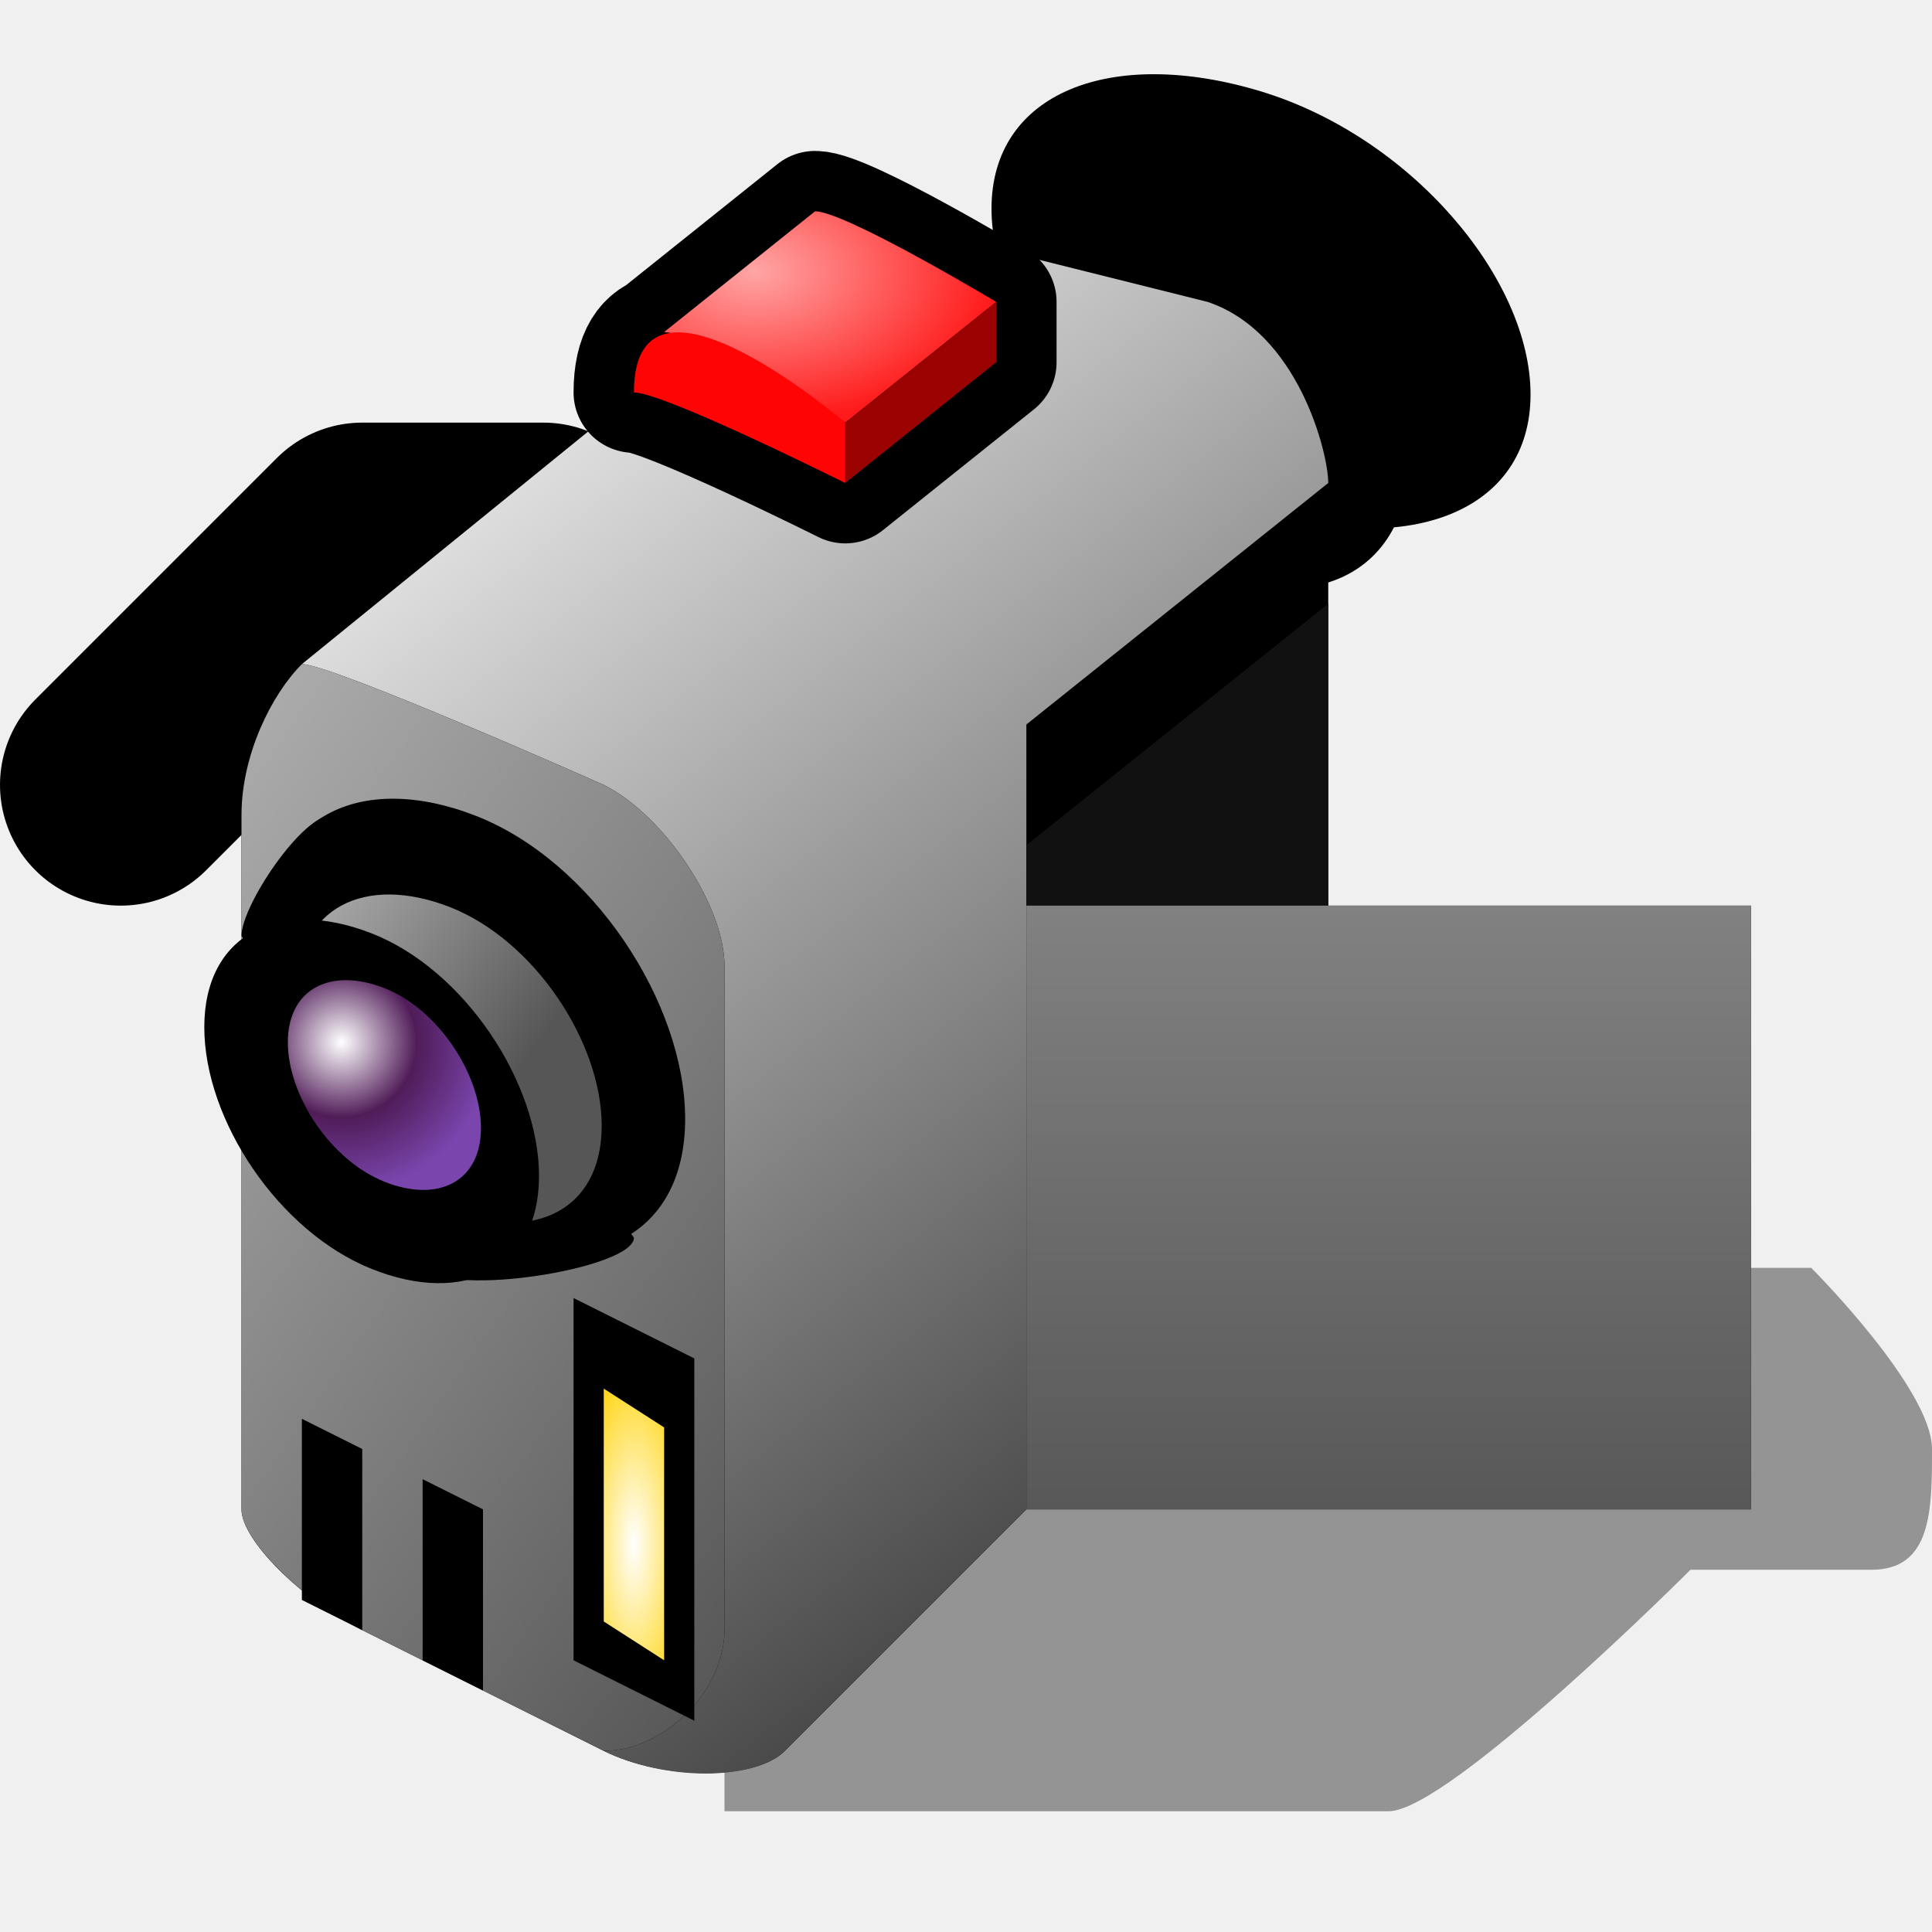
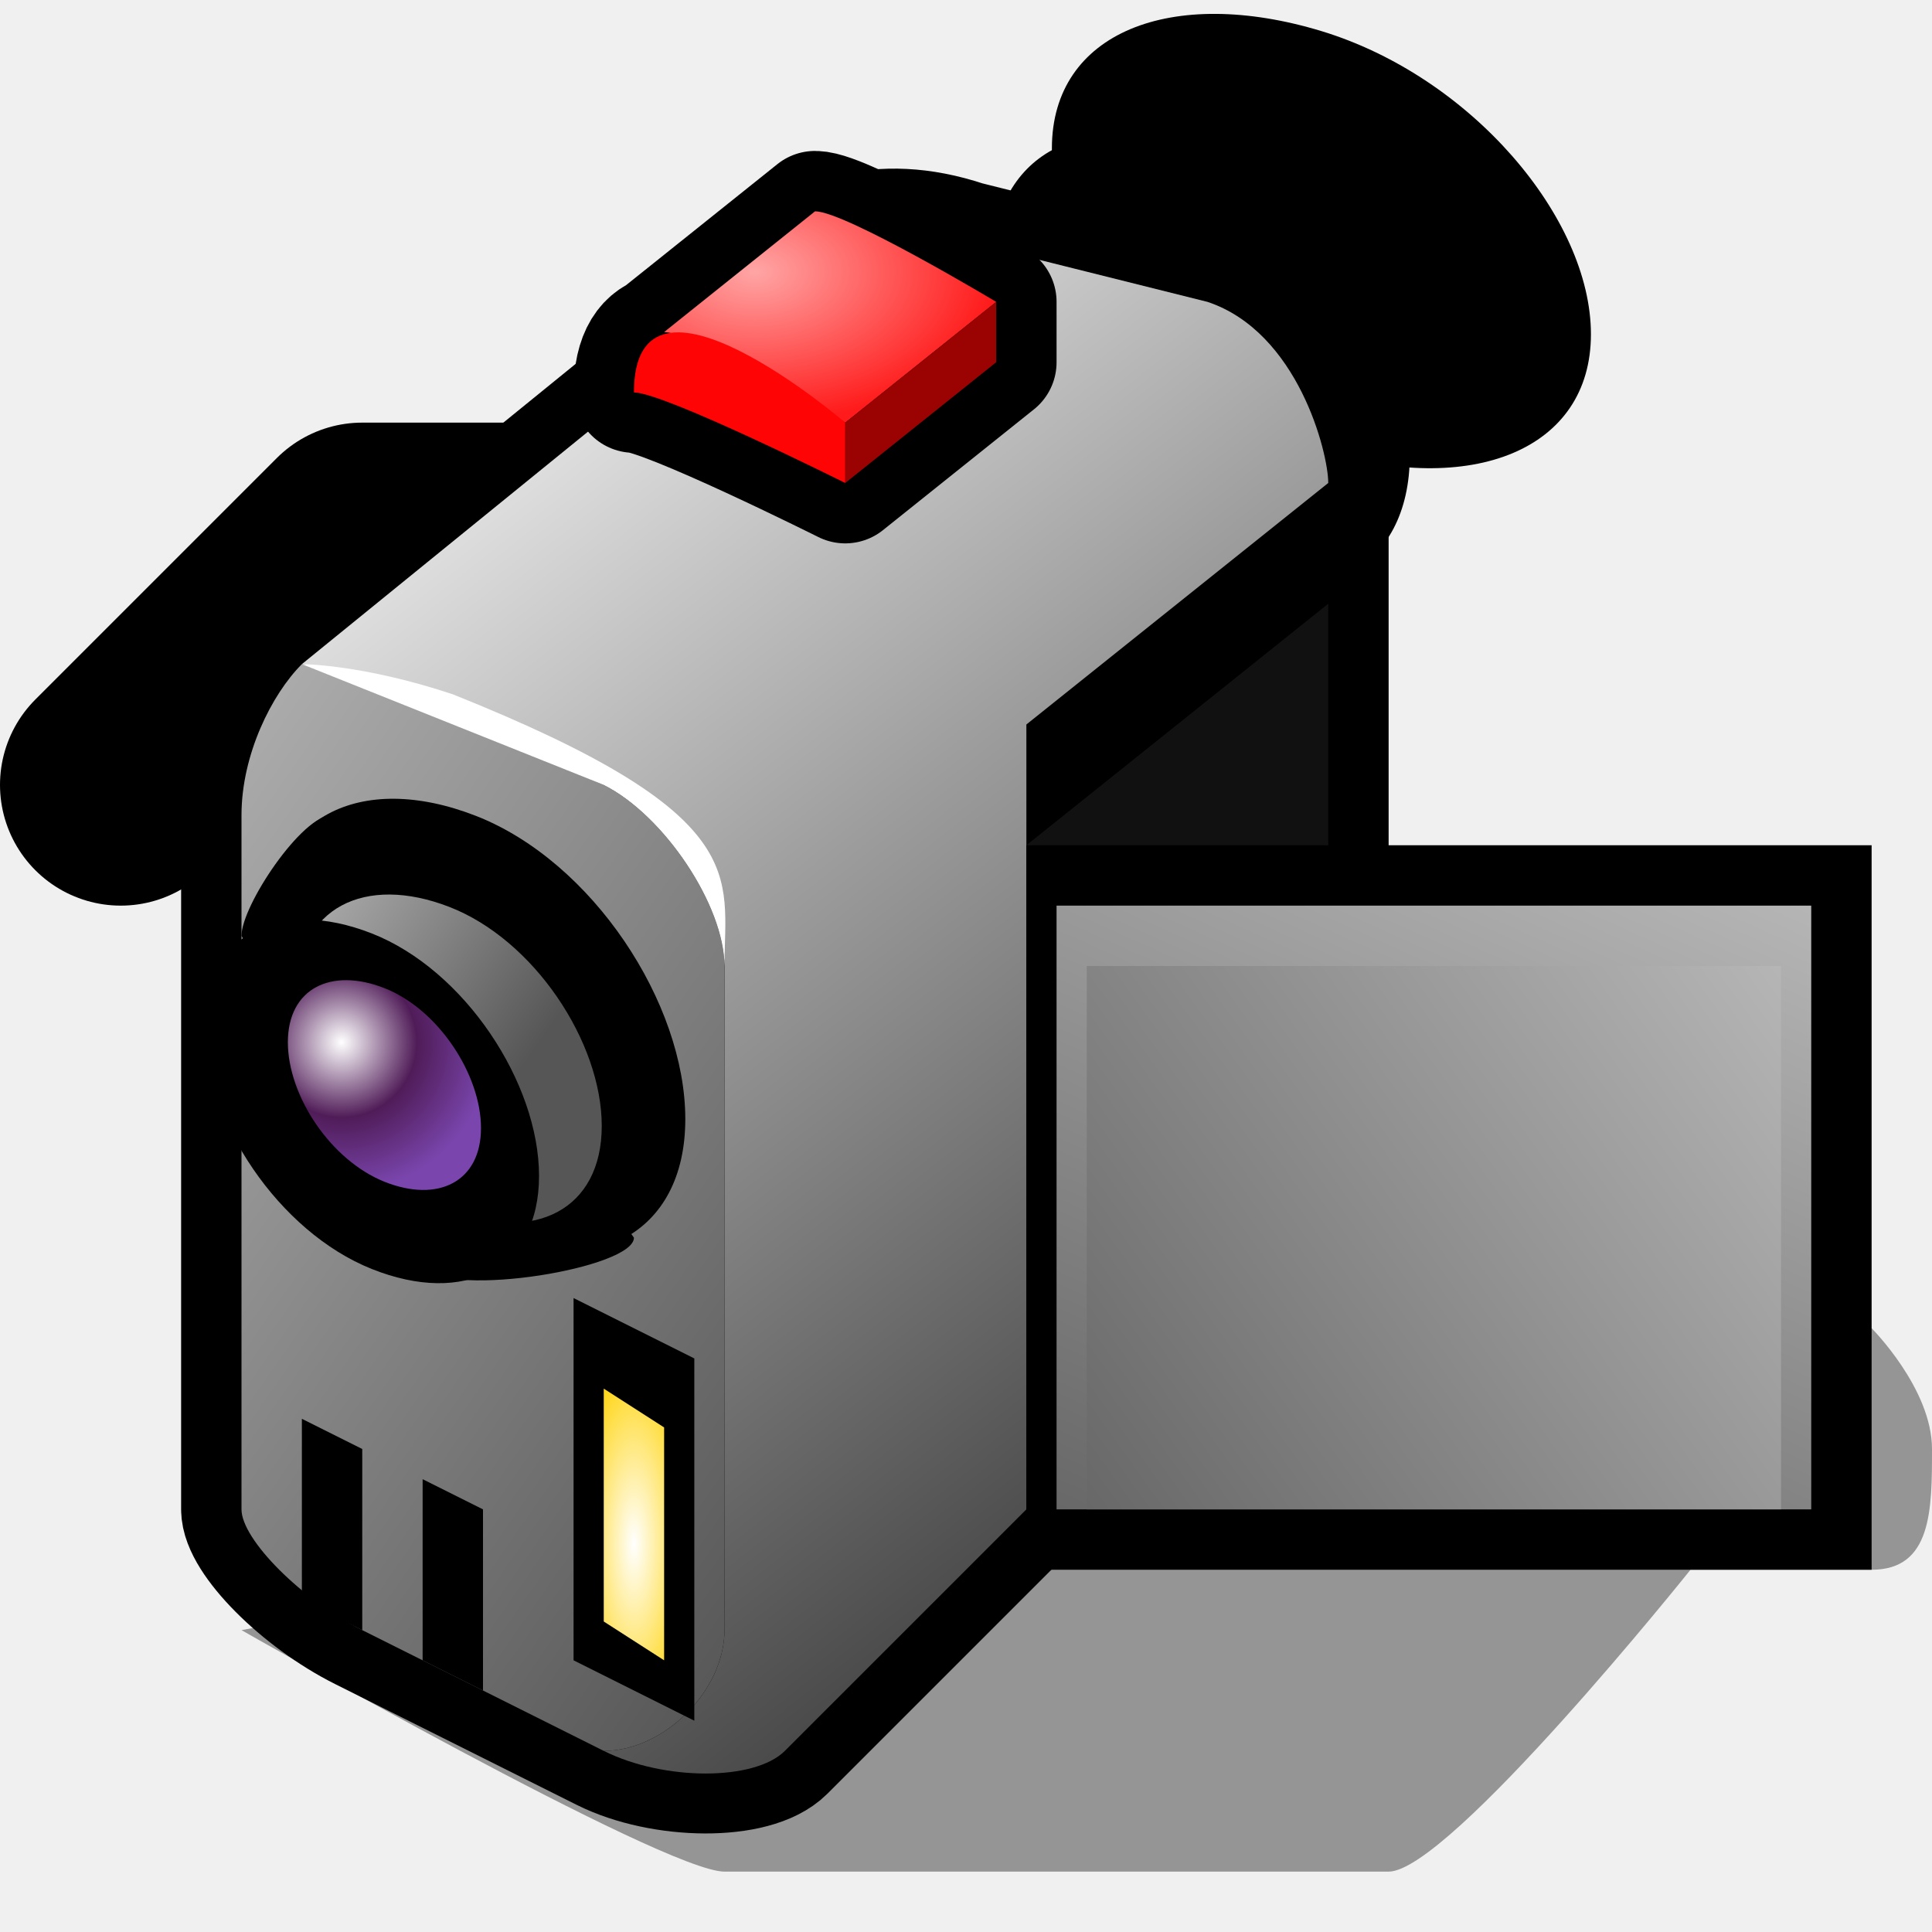
- <svg xmlns="http://www.w3.org/2000/svg" version="1.1" width="64" height="64" color-interpolation="linearRGB">
+ <svg xmlns="http://www.w3.org/2000/svg" id="i362121156" width="64" height="64" viewBox="0 0 6528 6528">
+   <path d="M 1836 1836 L 1224 1836 408 2652" style="stroke-width:816;stroke-linejoin:round;stroke-linecap:round;stroke:#000000;fill:none;" />
+   <path d="M 3554.22 501.11 C 3554.22 893.71 3958.96 1364.82 4464.89 1521.86 C 4970.82 1678.9 5375.56 1521.86 5375.56 1129.26 C 5375.56 736.67 4970.82 259.01 4464.89 105.05 C 3958.96 -48.52 3554.22 108.52 3554.22 501.11 Z" style="stroke-width:0;stroke-linejoin:miter;stroke-linecap:butt;fill:#000000;stroke:none;" />
+   <path d="M 3350.21 909.11 C 3350.21 1301.71 3664.29 1772.82 4056.88 1929.86 C 4449.48 2086.9 4763.56 1929.86 4763.56 1537.26 C 4763.56 1144.67 4449.48 667.01 4056.88 513.05 C 3664.29 359.48 3350.21 516.51 3350.21 909.11 Z" style="stroke-width:0;stroke-linejoin:miter;stroke-linecap:butt;fill:#000000;stroke:none;" />
+   <path d="M 816 5508 C 816 5508 2244 6324 2448 6324 C 2652 6324 4692 6324 4692 6324 C 4896 6324 5712 5304 5712 5304 C 5712 5304 6324 5304 6324 5304 C 6528 5304 6528 5100 6528 4896 C 6528 4692 6324 4488 6324 4488" style="stroke-width:0;stroke-linejoin:miter;stroke-linecap:butt;fill:#010101;stroke:none;fill-opacity:0.38;" />
  <g>
-     <path style="fill:none; stroke:#000000; stroke-width:8; stroke-linecap:round; stroke-linejoin:round" d="M18 18H12L4 26" />
-     <path style="fill:#000000" d="M14 24C14 34 22 46 32 50C42 54 50 50 50 40C50 30 42 17.83 32 13.91C22 10 14 14 14 24z" transform="matrix(0.496,0,0,0.3848,25.9011,-2.3246)" />
-     <path style="fill:#000000" d="M14 24C14 34 22 46 32 50C42 54 50 50 50 40C50 30 42 17.83 32 13.91C22 10 14 14 14 24z" transform="matrix(0.3848,0,0,0.3848,27.4566,-0.3246)" />
-     <path style="fill:#010101; fill-opacity:0.384" d="M24 60H46C48 60 56 52 56 52H62C64 52 64 50 64 48C64 46 60 42 60 42H24" />
-     <path style="fill:#000000" d="M12 54L20 58C21.93 58.96 25 59 26 58L44 40V16C44 15 43 11 40 10L32 8C29 7 27 8 26 9L10 22C8.82 22.94 8 25.11 8 27V50C8 51 9.95 52.97 12 54z" />
-     <linearGradient id="gradient0" gradientUnits="userSpaceOnUse" x1="82.46" y1="-46.31" x2="111.58" y2="-9.46">
-       <stop offset="0" stop-color="#ffffff" />
-       <stop offset="0.521" stop-color="#9d9d9d" />
-       <stop offset="1" stop-color="#4a4a4a" />
+     <mask id="i362121156-5-m" maskUnits="userSpaceOnUse" x="0" y="0" width="6528" height="6528">
+       <path d="M 1224 5508 C 1224 5508 2040 5916 2040 5916 C 2236 6014 2550 6018 2652 5916 C 2652 5916 4488 4080 4488 4080 C 4488 4080 4488 1632 4488 1632 C 4488 1530 4386 1122 4080 1020 C 4080 1020 3264 816 3264 816 C 2958 714 2754 816 2652 918 C 2652 918 1020 2244 1020 2244 C 899 2340 816 2562 816 2754 C 816 2754 816 5100 816 5100 C 816 5202 1014 5403 1224 5508 Z" style="stroke-width:408;stroke-linejoin:miter;stroke-linecap:butt;stroke:white;fill:white;" />
+     </mask>
+     <rect x="0" y="0" width="6528" height="6528" fill="#000000" mask="url(#i362121156-5-m)" />
+   </g>
+   <g>
+     <linearGradient id="i362121156-6-g" gradientUnits="userSpaceOnUse" gradientTransform="matrix(0.227562,0.287874,-0.784492,0.620132,4775.32,1203.13)" x1="-6528" x2="6528" y1="-6528" y2="-6528">
+       <stop offset="0%" stop-color="#ffffff" />
+       <stop offset="52.16%" stop-color="#9d9d9d" />
+       <stop offset="100%" stop-color="#4a4a4a" />
    </linearGradient>
-     <path style="fill:url(#gradient0)" d="M44 16C44 15 43 11 40 10L32 8C30 7 27 8 26 9L10 22C11 22 20 26 20 26C22 27 24 30 24 32L44 16z            M24 32V54C24 56 22 58 20 58C22 59 25 59 26 58L34 50V24L24 32z" />
-     <path style="fill:#111111" d="M44 20V40L34 50V28L44 20z" />
-     <path style="fill:#000000" d="M34 50V30H58V50H34z" />
-     <linearGradient id="gradient1" gradientUnits="userSpaceOnUse" x1="128" y1="30" x2="128" y2="49.99">
-       <stop offset="0" stop-color="#818181" />
-       <stop offset="1" stop-color="#585858" />
+     <path d="M 4488 1632 C 4488 1530 4386 1122 4080 1020 C 4080 1020 3264 816 3264 816 C 3060 714 2754 816 2652 918 C 2652 918 1020 2244 1020 2244 C 1122 2244 2040 2652 2040 2652 C 2244 2754 2448 3060 2448 3264 C 2448 3264 4488 1632 4488 1632 Z M 2448 3264 C 2448 3264 2448 5508 2448 5508 C 2448 5712 2244 5916 2040 5916 C 2244 6018 2550 6018 2652 5916 C 2652 5916 3468 5100 3468 5100 C 3468 5100 3468 2448 3468 2448 C 3468 2448 2448 3264 2448 3264 Z" style="stroke-width:0;stroke-linejoin:miter;stroke-linecap:butt;fill:url(#i362121156-6-g);stroke:none;" />
+   </g>
+   <path d="M 4488 2040 L 4488 4080 3468 5100 3468 2856 Z" style="stroke-width:0;stroke-linejoin:miter;stroke-linecap:butt;fill:#111111;stroke:none;" />
+   <path d="M 3467.98 5303.98 L 3467.98 2855.99 6323.97 2855.99 6323.97 5303.98 Z" style="stroke-width:0;stroke-linejoin:miter;stroke-linecap:butt;fill:#000000;stroke:none;" />
+   <g>
+     <linearGradient id="i362121156-10-g" gradientUnits="userSpaceOnUse" gradientTransform="matrix(-0.166644,0.237349,0.759201,0.341152,416.52,2300.25)" x1="-6528" x2="6528" y1="-6528" y2="-6528">
+       <stop offset="0%" stop-color="#bbbbbb" />
+       <stop offset="100%" stop-color="#585858" />
    </linearGradient>
-     <path style="fill:url(#gradient1)" d="M34 50V30H58V50H34z" />
-     <linearGradient id="gradient2" gradientUnits="userSpaceOnUse" x1="53.52" y1="-54.85" x2="86.04" y2="-32.21">
-       <stop offset="0" stop-color="#c0c0c0" />
-       <stop offset="1" stop-color="#565656" />
+     <path d="M 3569.98 3060 L 3569.98 5100 6119.96 5100 6119.96 3060 Z" style="stroke-width:0;stroke-linejoin:miter;stroke-linecap:butt;fill:url(#i362121156-10-g);stroke:none;" />
+   </g>
+   <g>
+     <linearGradient id="i362121156-11-g" gradientUnits="userSpaceOnUse" gradientTransform="matrix(-0.272949,0.119984,-0.392323,-0.546627,6891.67,7370.47)" x1="-6528" x2="6528" y1="-6528" y2="-6528">
+       <stop offset="0%" stop-color="#bbbbbb" />
+       <stop offset="100%" stop-color="#585858" />
    </linearGradient>
-     <path style="fill:url(#gradient2)" d="M24 54C24 56 22 58 20 58L12 54C10 53 8 51 8 50V27C8 25 9 23 10 22C11 22 20 26 20 26C22 27 24 30 24 32V54z" />
-     <path style="fill:#000000" d="M8 31C8 30 10 27 11 27L21 41C21 42 15 43 14 42L8 31z" />
-     <path style="fill:#000000" d="M14 24C14 34 22 46 32 50C42 54 50 50 50 40C50 30 42 17.83 32 13.91C22 10 14 14 14 24z" transform="matrix(0.3848,0,0,0.3848,3.4567,21.6752)" />
-     <linearGradient id="gradient3" gradientUnits="userSpaceOnUse" x1="53.52" y1="-54.85" x2="86.04" y2="-32.21">
-       <stop offset="0" stop-color="#c0c0c0" />
-       <stop offset="1" stop-color="#565656" />
+     <path d="M 6017.97 5099.97 L 3671.98 5099.97 3671.98 3263.97 6017.97 3263.97 Z" style="stroke-width:0;stroke-linejoin:miter;stroke-linecap:butt;fill:url(#i362121156-11-g);stroke:none;" />
+   </g>
+   <g>
+     <linearGradient id="i362121156-12-g" gradientUnits="userSpaceOnUse" gradientTransform="matrix(0.254076,0.17691,-0.571415,0.82066,3388.16,916.77)" x1="-6528" x2="6528" y1="-6528" y2="-6528">
+       <stop offset="0%" stop-color="#c0c0c0" />
+       <stop offset="100%" stop-color="#565656" />
    </linearGradient>
-     <path style="fill:url(#gradient3)" d="M14 24C14 34 22 46 32 50C42 54 50 50 50 40C50 30 42 17.83 32 13.91C22 10 14 14 14 24z" transform="matrix(0.2802,0,0,0.278,5.922,26.1757)" />
-     <path style="fill:#000000" d="M14 24C14 34 22 46 32 50C42 54 50 50 50 40C50 30 42 17.83 32 13.91C22 10 14 14 14 24z" transform="matrix(0.308,0,0,0.308,2.4557,26.6346)" />
-     <radialGradient id="gradient4" gradientUnits="userSpaceOnUse" cx="0" cy="0" r="64" gradientTransform="matrix(0.4375,0,0,0.4375,24,24)">
-       <stop offset="0" stop-color="#ffffff" />
-       <stop offset="0.502" stop-color="#501c58" />
-       <stop offset="1" stop-color="#7a46ae" />
+     <path d="M 2448 5508 C 2448 5712 2244 5916 2040 5916 C 2040 5916 1224 5508 1224 5508 C 1020 5406 816 5202 816 5100 C 816 5100 816 2754 816 2754 C 816 2550 918 2346 1020 2244 C 1122 2244 2040 2652 2040 2652 C 2244 2754 2448 3060 2448 3264 C 2448 3264 2448 5508 2448 5508 Z" style="stroke-width:0;stroke-linejoin:miter;stroke-linecap:butt;fill:url(#i362121156-12-g);stroke:none;" />
+   </g>
+   <path d="M 816 3162 C 816 3060 1020 2754 1122 2754 C 1122 2754 2142 4182 2142 4182 C 2142 4284 1530 4386 1428 4284 C 1428 4284 816 3162 816 3162 Z" style="stroke-width:0;stroke-linejoin:miter;stroke-linecap:butt;fill:#000000;stroke:none;" />
+   <path d="M 902.22 3153.11 C 902.22 3545.7 1216.29 4016.82 1608.89 4173.86 C 2001.48 4330.89 2315.56 4173.86 2315.56 3781.26 C 2315.56 3388.67 2001.48 2911.01 1608.89 2757.05 C 1216.29 2603.48 902.22 2760.51 902.22 3153.11 Z" style="stroke-width:0;stroke-linejoin:miter;stroke-linecap:butt;fill:#000000;stroke:none;" />
+   <g>
+     <linearGradient id="i362121156-15-g" gradientUnits="userSpaceOnUse" gradientTransform="matrix(0.071201,0.049196,-0.16013,0.228212,1553.52,2924.87)" x1="-6528" x2="6528" y1="-6528" y2="-6528">
+       <stop offset="0%" stop-color="#c0c0c0" />
+       <stop offset="100%" stop-color="#565656" />
+     </linearGradient>
+     <path d="M 1004.22 3350.68 C 1004.22 3634.32 1232.89 3974.7 1518.73 4088.16 C 1804.57 4201.62 2033.24 4088.16 2033.24 3804.51 C 2033.24 3520.87 1804.57 3175.76 1518.73 3064.53 C 1232.89 2953.58 1004.22 3067.03 1004.22 3350.68 Z" style="stroke-width:0;stroke-linejoin:miter;stroke-linecap:butt;fill:url(#i362121156-15-g);stroke:none;" />
+   </g>
+   <path d="M 690.33 3470.74 C 690.33 3784.91 941.67 4161.92 1255.84 4287.59 C 1570.01 4413.25 1821.34 4287.59 1821.34 3973.41 C 1821.34 3659.24 1570.01 3277 1255.84 3153.8 C 941.67 3030.9 690.33 3156.57 690.33 3470.74 Z" style="stroke-width:0;stroke-linejoin:miter;stroke-linecap:butt;fill:#000000;stroke:none;" />
+   <g>
+     <radialGradient id="i362121156-17-g" gradientUnits="userSpaceOnUse" gradientTransform="matrix(0.077751,0,0,0.077751,1153.93,3521.62)" cx="0" cy="0" r="6528">
+       <stop offset="0%" stop-color="#ffffff" />
+       <stop offset="50.2%" stop-color="#501c58" />
+       <stop offset="100%" stop-color="#7a46ae" />
    </radialGradient>
-     <path style="fill:url(#gradient4)" d="M14 24C14 34 22 46 32 50C42 54 50 50 50 40C50 30 42 17.83 32 13.91C22 10 14 14 14 24z" transform="matrix(0.1777,0,0,0.1777,7.0478,30.2604)" />
-     <path style="fill:#000000" d="M10 53V47L12 48V54L10 53z" />
-     <path style="fill:#000000" d="M10 53V47L12 48V54L10 53z" transform="matrix(1,0,0,1,4,2)" />
-     <path style="fill:#000000" d="M10 53V47L12 48V54L10 53z" transform="matrix(2,0,0,2,-1,-51)" />
-     <radialGradient id="gradient5" gradientUnits="userSpaceOnUse" cx="0" cy="0" r="64" gradientTransform="matrix(0.0312,0,0,0.0781,11,51)">
-       <stop offset="0" stop-color="#ffffff" />
-       <stop offset="1" stop-color="#ffd306" />
+     <path d="M 972.66 3521.62 C 972.66 3702.89 1117.68 3920.42 1298.95 3992.92 C 1480.22 4065.43 1625.23 3992.92 1625.23 3811.65 C 1625.23 3630.38 1480.22 3409.84 1298.95 3338.75 C 1117.68 3267.84 972.66 3340.35 972.66 3521.62 Z" style="stroke-width:0;stroke-linejoin:miter;stroke-linecap:butt;fill:url(#i362121156-17-g);stroke:none;" />
+   </g>
+   <path d="M 1020 5406 L 1020 4794 1224 4896 1224 5508 Z" style="stroke-width:0;stroke-linejoin:miter;stroke-linecap:butt;fill:#000000;stroke:none;" />
+   <path d="M 1428 5610 L 1428 4998 1632 5100 1632 5712 Z" style="stroke-width:0;stroke-linejoin:miter;stroke-linecap:butt;fill:#000000;stroke:none;" />
+   <path d="M 1938 5610 L 1938 4386 2346 4590 2346 5814 Z" style="stroke-width:0;stroke-linejoin:miter;stroke-linecap:butt;fill:#000000;stroke:none;" />
+   <g>
+     <radialGradient id="i362121156-21-g" gradientUnits="userSpaceOnUse" gradientTransform="matrix(0.03125,0,0,0.100446,2142,5216.57)" cx="0" cy="0" r="6528">
+       <stop offset="0%" stop-color="#ffffff" />
+       <stop offset="100%" stop-color="#ffd306" />
    </radialGradient>
-     <path style="fill:url(#gradient5)" d="M10 53V47L12 48V54L10 53z" transform="matrix(1,0,0,1.2857,10,-14.4285)" />
-     <path style="fill:none; stroke:#000000; stroke-width:4; stroke-linecap:round; stroke-linejoin:round" d="M16 18L21 14C22 14 27 17 27 17L22 21C22 21 17 18 16 18z            M22 21L27 17V19L22 23V21z            M15 20C15 15 22 21 22 21V23C22 23 16 20 15 20V20z" transform="matrix(1,0,0,1,6,-7)" />
-     <radialGradient id="gradient6" gradientUnits="userSpaceOnUse" cx="0" cy="0" r="64" gradientTransform="matrix(0.125,0,0,0.0781,19,16)">
-       <stop offset="0" stop-color="#ffa5a5" />
-       <stop offset="1" stop-color="#ff1b1b" />
+     <path d="M 2040 5478.86 L 2040 4692 2244 4823.14 2244 5610 Z" style="stroke-width:0;stroke-linejoin:miter;stroke-linecap:butt;fill:url(#i362121156-21-g);stroke:none;" />
+   </g>
+   <path d="M 2244 1122 C 2244 1122 2754 714 2754 714 C 2856 714 3366 1020 3366 1020 C 3366 1020 2856 1428 2856 1428 C 2856 1428 2346 1122 2244 1122 Z M 2856 1428 L 3366 1020 3366 1224 2856 1632 Z M 2142 1326 C 2142 816 2856 1428 2856 1428 C 2856 1428 2856 1632 2856 1632 C 2856 1632 2244 1326 2142 1326 C 2142 1326 2142 1326 2142 1326 Z" style="stroke-width:408;stroke-linejoin:round;stroke-linecap:round;stroke:#000000;fill:none;" />
+   <g>
+     <radialGradient id="i362121156-23-g" gradientUnits="userSpaceOnUse" gradientTransform="matrix(0.125,0,0,0.078125,2550,918)" cx="0" cy="0" r="6528">
+       <stop offset="0%" stop-color="#ffa5a5" />
+       <stop offset="100%" stop-color="#ff1b1b" />
    </radialGradient>
-     <path style="fill:url(#gradient6)" d="M16 18L21 14C22 14 27 17 27 17L22 21C22 21 17 18 16 18z" transform="matrix(1,0,0,1,6,-7)" />
-     <path style="fill:#9b0303" d="M22 21L27 17V19L22 23V21z" transform="matrix(1,0,0,1,6,-7)" />
-     <path style="fill:#ff0404" d="M15 20C15 15 22 21 22 21V23C22 23 16 20 15 20V20z" transform="matrix(1,0,0,1,6,-7)" />
+     <path d="M 2244 1122 C 2244 1122 2754 714 2754 714 C 2856 714 3366 1020 3366 1020 C 3366 1020 2856 1428 2856 1428 C 2856 1428 2346 1122 2244 1122 Z" style="stroke-width:0;stroke-linejoin:miter;stroke-linecap:butt;fill:url(#i362121156-23-g);stroke:none;" />
  </g>
+   <path d="M 2856 1428 L 3366 1020 3366 1224 2856 1632 Z" style="stroke-width:0;stroke-linejoin:miter;stroke-linecap:butt;fill:#9b0303;stroke:none;" />
+   <path d="M 2142 1326 C 2142 816 2856 1428 2856 1428 C 2856 1428 2856 1632 2856 1632 C 2856 1632 2244 1326 2142 1326 C 2142 1326 2142 1326 2142 1326 Z" style="stroke-width:0;stroke-linejoin:miter;stroke-linecap:butt;fill:#ff0404;stroke:none;" />
+   <path d="M 1530 2346 C 1224 2244 1020 2244 1020 2244 C 1020 2244 2040 2652 2040 2652 C 2244 2754 2448 3060 2448 3264 C 2448 2958 2550 2754 1530 2346 Z" style="stroke-width:0;stroke-linejoin:miter;stroke-linecap:butt;fill:#ffffff;stroke:none;" />
</svg>
